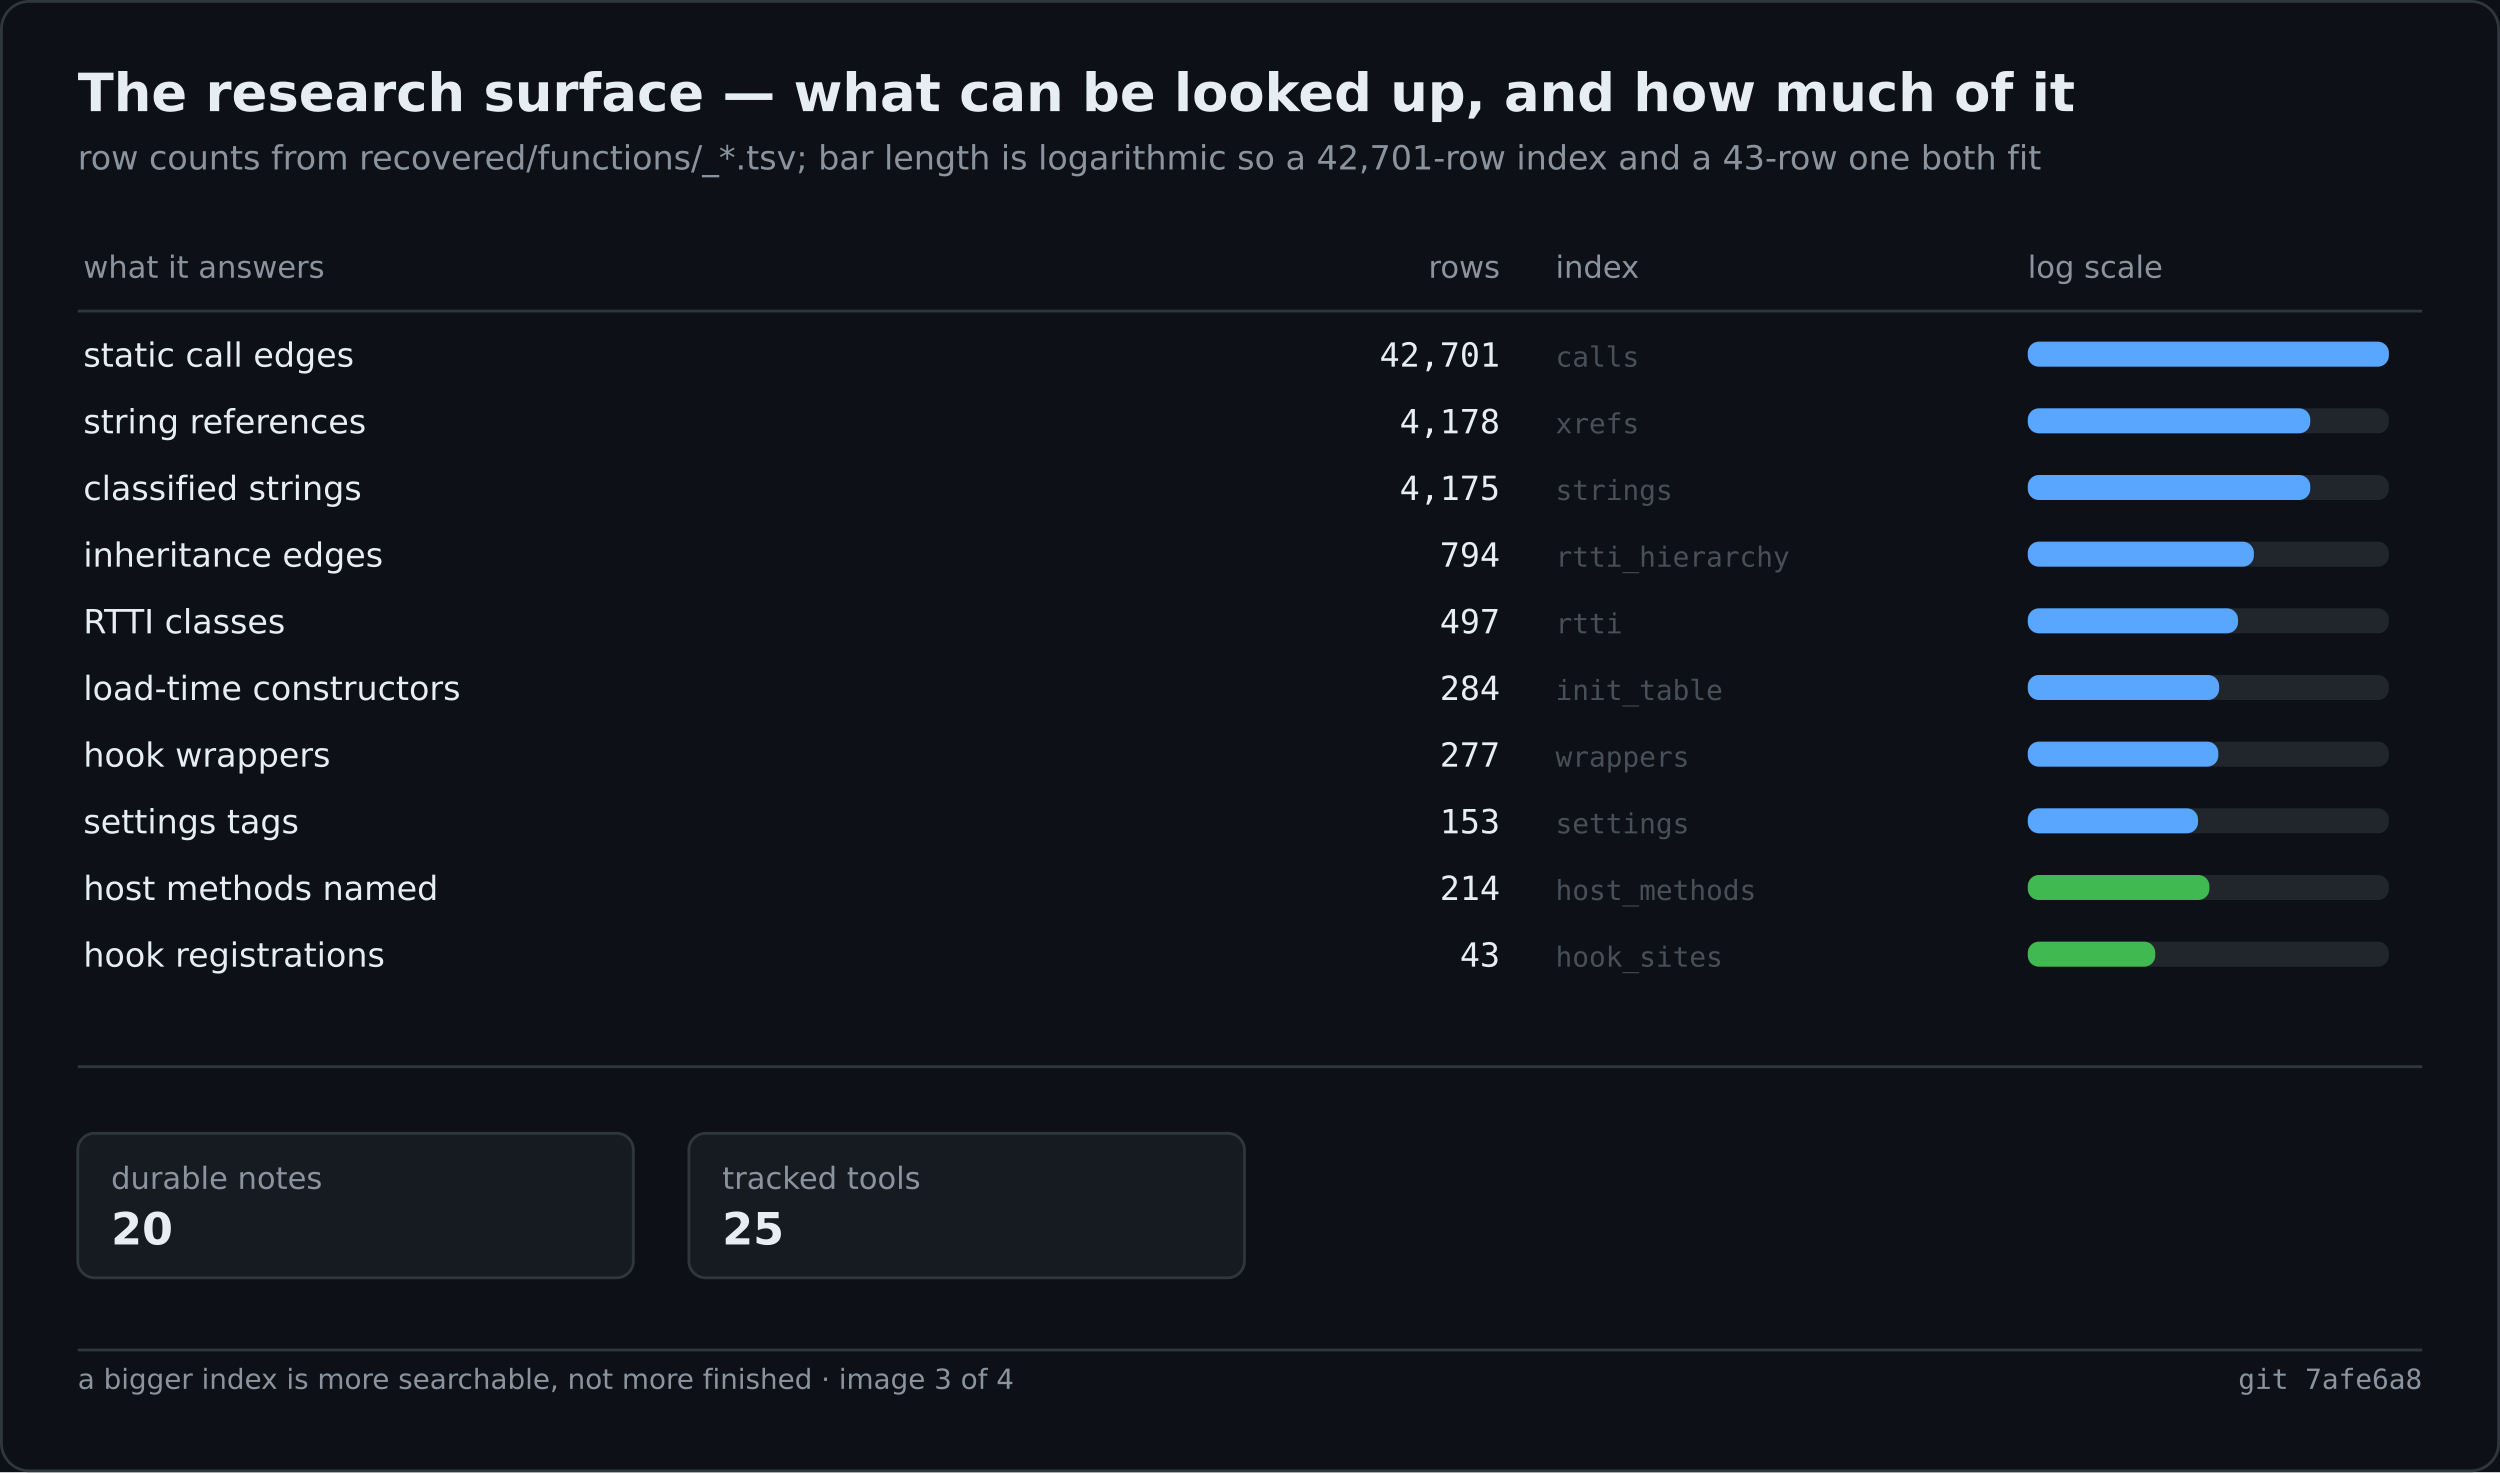
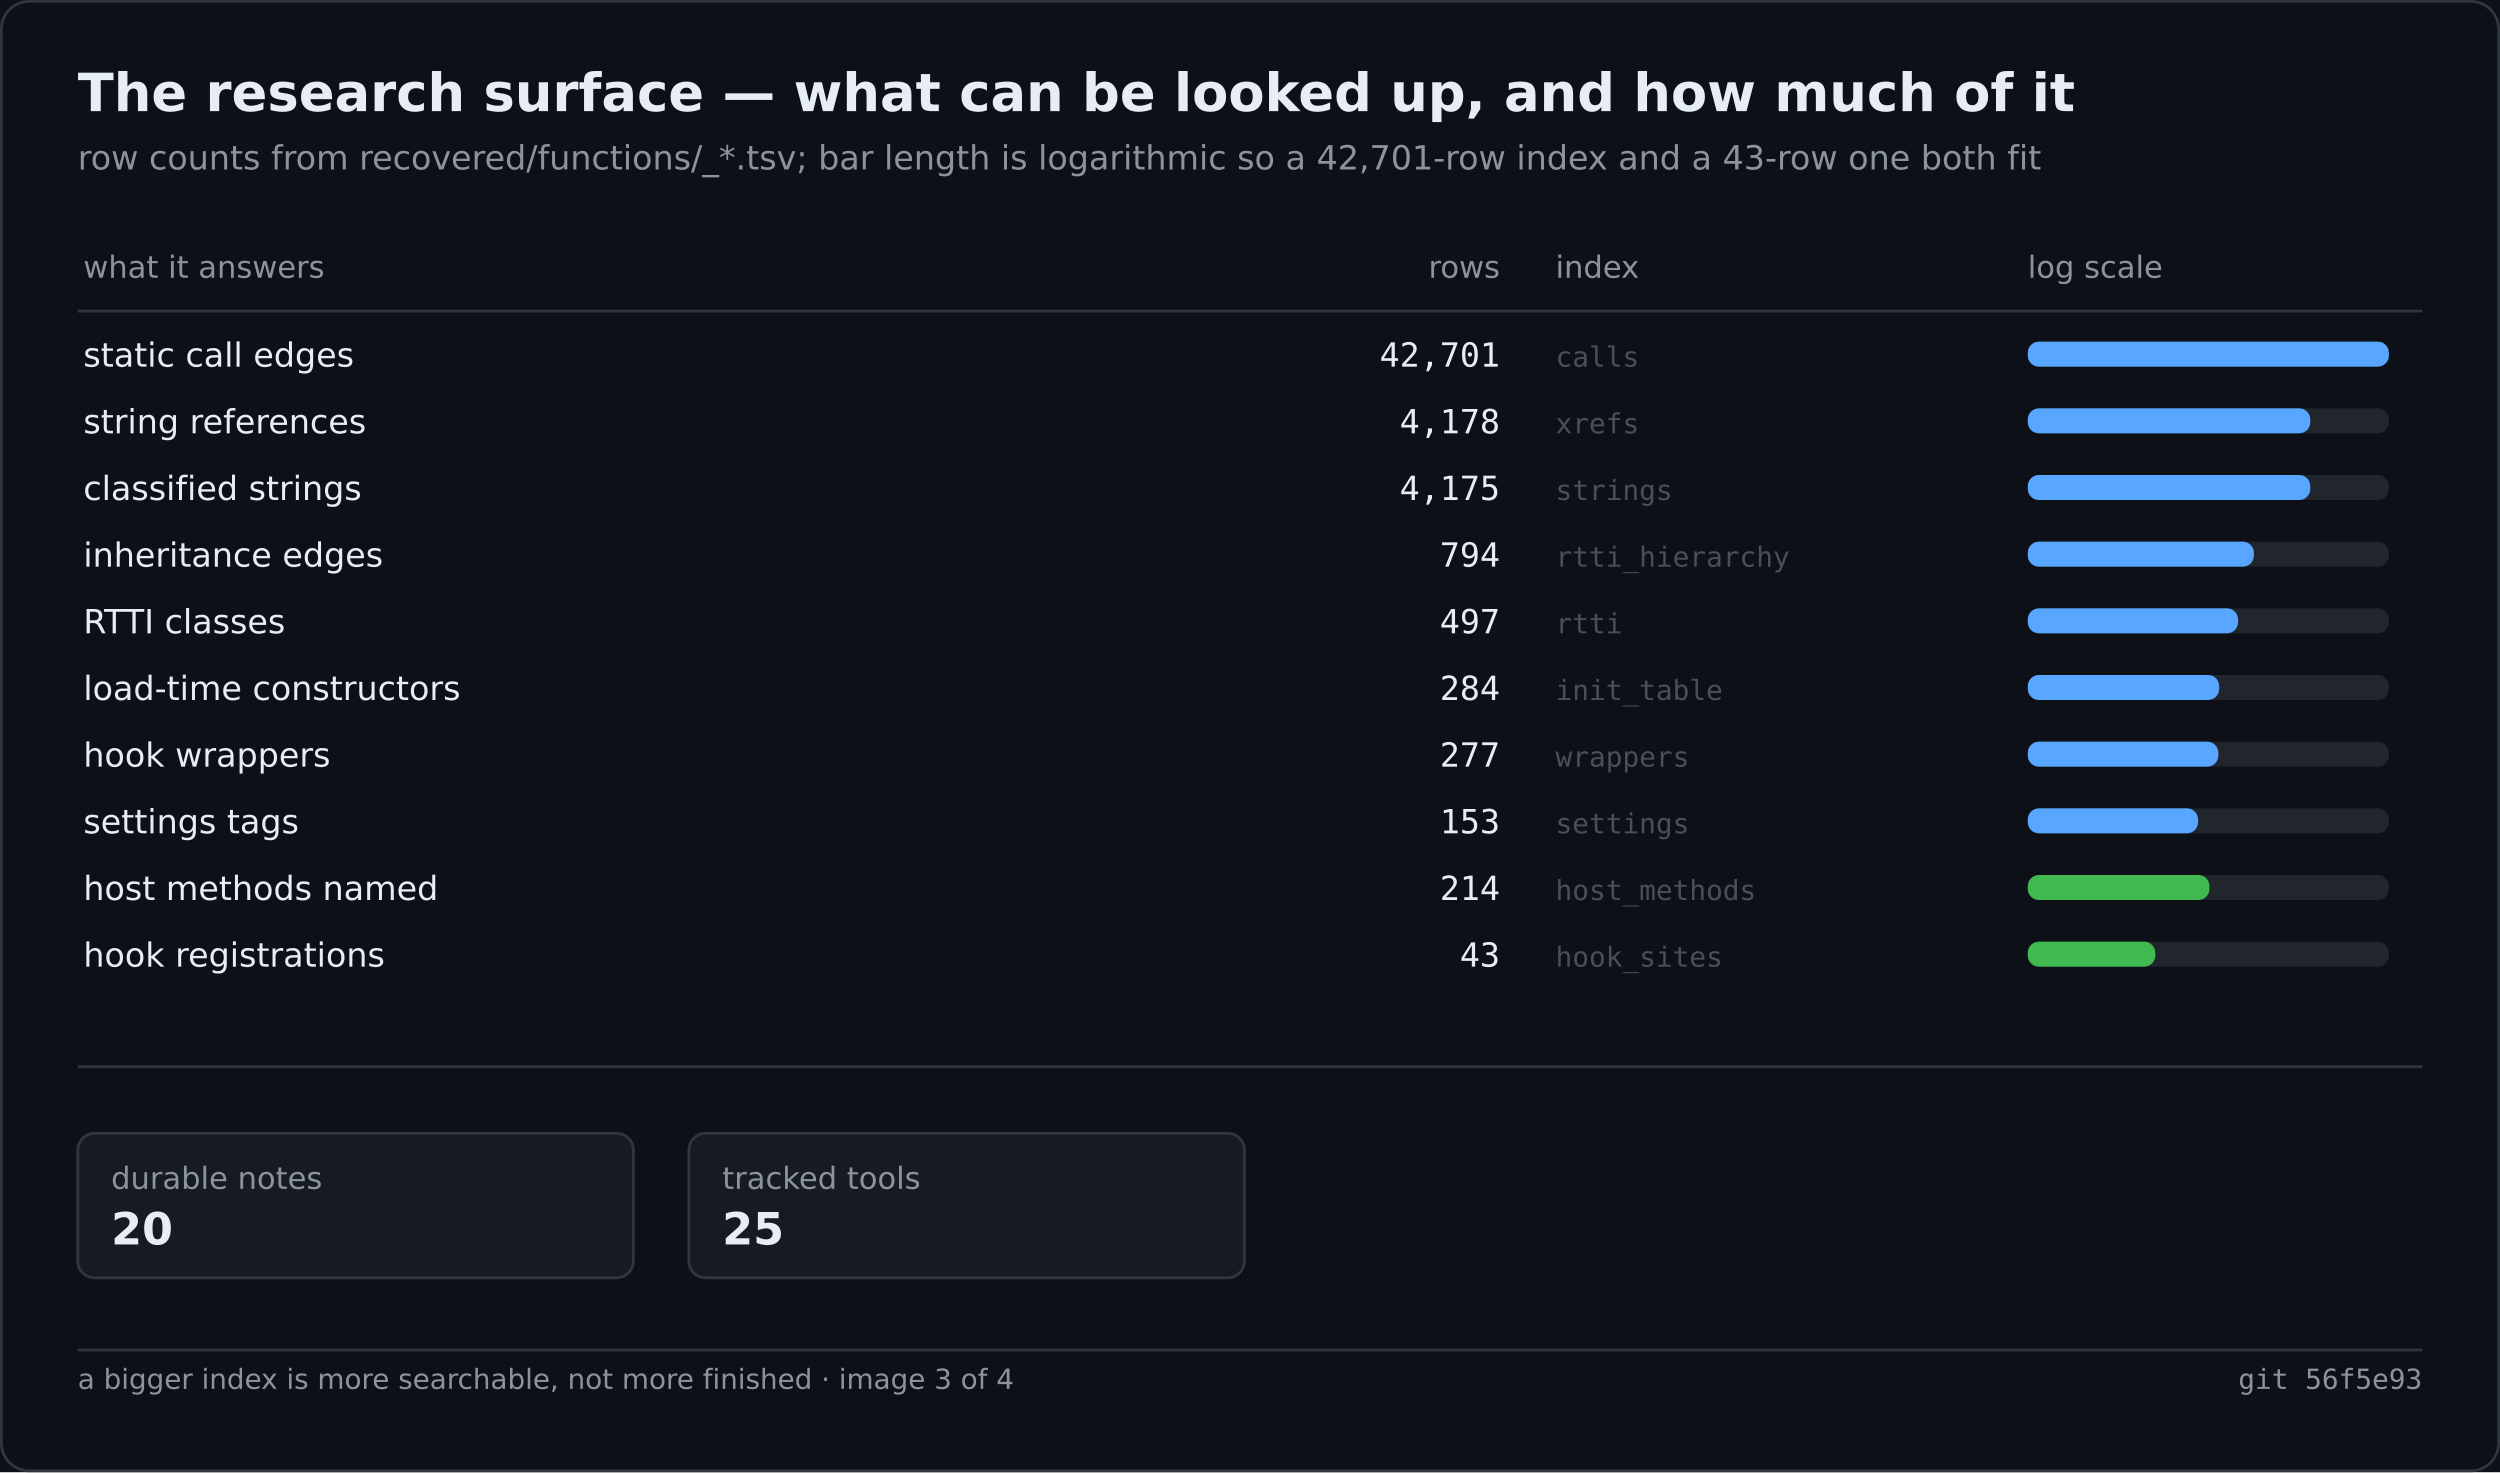
<svg xmlns="http://www.w3.org/2000/svg" width="900" height="530" viewBox="0 0 900 530" role="img" aria-label="The research surface — what can be looked up, and how much of it">
  <rect width="900" height="530" fill="#0d1117" />
  <rect x="0.5" y="0.5" width="899" height="529" fill="none" stroke="#30363d" rx="10" />
  <text x="28" y="40" font-family="Segoe UI,DejaVu Sans,Helvetica,sans-serif" font-size="19" font-weight="600" fill="#e6edf3">The research surface — what can be looked up, and how much of it</text>
  <text x="28" y="61" font-family="Segoe UI,DejaVu Sans,Helvetica,sans-serif" font-size="12" fill="#8b949e">row counts from recovered/functions/_*.tsv; bar length is logarithmic so a 42,701-row index and a 43-row one both fit</text>
  <text x="30.0" y="100.0" font-family="Segoe UI,DejaVu Sans,Helvetica,sans-serif" font-size="11" fill="#8b949e">what it answers</text>
  <text x="540.0" y="100.0" font-family="Segoe UI,DejaVu Sans,Helvetica,sans-serif" font-size="11" fill="#8b949e" text-anchor="end">rows</text>
  <text x="560.0" y="100.0" font-family="Segoe UI,DejaVu Sans,Helvetica,sans-serif" font-size="11" fill="#8b949e">index</text>
  <text x="730.0" y="100.0" font-family="Segoe UI,DejaVu Sans,Helvetica,sans-serif" font-size="11" fill="#8b949e">log scale</text>
  <line x1="28.0" y1="112.0" x2="872.0" y2="112.0" stroke="#30363d" stroke-width="1" />
  <text x="30.0" y="132.0" font-family="Segoe UI,DejaVu Sans,Helvetica,sans-serif" font-size="12" fill="#e6edf3">static call edges</text>
  <text x="540.0" y="132.0" font-family="Cascadia Mono,Consolas,DejaVu Sans Mono,monospace" font-size="12" fill="#e6edf3" text-anchor="end">42,701</text>
  <text x="560.0" y="132.0" font-family="Cascadia Mono,Consolas,DejaVu Sans Mono,monospace" font-size="10" fill="#484f58">calls</text>
  <rect x="730.0" y="123.0" width="130.0" height="9.0" fill="#21262d" rx="4" />
  <rect x="730.0" y="123.0" width="130.0" height="9.0" fill="#58a6ff" rx="4" />
  <text x="30.0" y="156.0" font-family="Segoe UI,DejaVu Sans,Helvetica,sans-serif" font-size="12" fill="#e6edf3">string references</text>
  <text x="540.0" y="156.0" font-family="Cascadia Mono,Consolas,DejaVu Sans Mono,monospace" font-size="12" fill="#e6edf3" text-anchor="end">4,178</text>
  <text x="560.0" y="156.0" font-family="Cascadia Mono,Consolas,DejaVu Sans Mono,monospace" font-size="10" fill="#484f58">xrefs</text>
  <rect x="730.0" y="147.0" width="130.0" height="9.0" fill="#21262d" rx="4" />
  <rect x="730.0" y="147.0" width="101.7" height="9.0" fill="#58a6ff" rx="4" />
  <text x="30.0" y="180.0" font-family="Segoe UI,DejaVu Sans,Helvetica,sans-serif" font-size="12" fill="#e6edf3">classified strings</text>
  <text x="540.0" y="180.0" font-family="Cascadia Mono,Consolas,DejaVu Sans Mono,monospace" font-size="12" fill="#e6edf3" text-anchor="end">4,175</text>
  <text x="560.0" y="180.0" font-family="Cascadia Mono,Consolas,DejaVu Sans Mono,monospace" font-size="10" fill="#484f58">strings</text>
  <rect x="730.0" y="171.0" width="130.0" height="9.0" fill="#21262d" rx="4" />
  <rect x="730.0" y="171.0" width="101.7" height="9.0" fill="#58a6ff" rx="4" />
  <text x="30.0" y="204.0" font-family="Segoe UI,DejaVu Sans,Helvetica,sans-serif" font-size="12" fill="#e6edf3">inheritance edges</text>
  <text x="540.0" y="204.0" font-family="Cascadia Mono,Consolas,DejaVu Sans Mono,monospace" font-size="12" fill="#e6edf3" text-anchor="end">794</text>
  <text x="560.0" y="204.0" font-family="Cascadia Mono,Consolas,DejaVu Sans Mono,monospace" font-size="10" fill="#484f58">rtti_hierarchy</text>
  <rect x="730.0" y="195.0" width="130.0" height="9.0" fill="#21262d" rx="4" />
  <rect x="730.0" y="195.0" width="81.4" height="9.0" fill="#58a6ff" rx="4" />
  <text x="30.0" y="228.0" font-family="Segoe UI,DejaVu Sans,Helvetica,sans-serif" font-size="12" fill="#e6edf3">RTTI classes</text>
  <text x="540.0" y="228.0" font-family="Cascadia Mono,Consolas,DejaVu Sans Mono,monospace" font-size="12" fill="#e6edf3" text-anchor="end">497</text>
  <text x="560.0" y="228.0" font-family="Cascadia Mono,Consolas,DejaVu Sans Mono,monospace" font-size="10" fill="#484f58">rtti</text>
  <rect x="730.0" y="219.0" width="130.0" height="9.0" fill="#21262d" rx="4" />
  <rect x="730.0" y="219.0" width="75.7" height="9.0" fill="#58a6ff" rx="4" />
  <text x="30.0" y="252.0" font-family="Segoe UI,DejaVu Sans,Helvetica,sans-serif" font-size="12" fill="#e6edf3">load-time constructors</text>
  <text x="540.0" y="252.0" font-family="Cascadia Mono,Consolas,DejaVu Sans Mono,monospace" font-size="12" fill="#e6edf3" text-anchor="end">284</text>
  <text x="560.0" y="252.0" font-family="Cascadia Mono,Consolas,DejaVu Sans Mono,monospace" font-size="10" fill="#484f58">init_table</text>
  <rect x="730.0" y="243.0" width="130.0" height="9.0" fill="#21262d" rx="4" />
  <rect x="730.0" y="243.0" width="68.9" height="9.0" fill="#58a6ff" rx="4" />
  <text x="30.0" y="276.0" font-family="Segoe UI,DejaVu Sans,Helvetica,sans-serif" font-size="12" fill="#e6edf3">hook wrappers</text>
  <text x="540.0" y="276.0" font-family="Cascadia Mono,Consolas,DejaVu Sans Mono,monospace" font-size="12" fill="#e6edf3" text-anchor="end">277</text>
  <text x="560.0" y="276.0" font-family="Cascadia Mono,Consolas,DejaVu Sans Mono,monospace" font-size="10" fill="#484f58">wrappers</text>
  <rect x="730.0" y="267.0" width="130.0" height="9.0" fill="#21262d" rx="4" />
  <rect x="730.0" y="267.0" width="68.6" height="9.0" fill="#58a6ff" rx="4" />
  <text x="30.0" y="300.0" font-family="Segoe UI,DejaVu Sans,Helvetica,sans-serif" font-size="12" fill="#e6edf3">settings tags</text>
  <text x="540.0" y="300.0" font-family="Cascadia Mono,Consolas,DejaVu Sans Mono,monospace" font-size="12" fill="#e6edf3" text-anchor="end">153</text>
  <text x="560.0" y="300.0" font-family="Cascadia Mono,Consolas,DejaVu Sans Mono,monospace" font-size="10" fill="#484f58">settings</text>
  <rect x="730.0" y="291.0" width="130.0" height="9.0" fill="#21262d" rx="4" />
  <rect x="730.0" y="291.0" width="61.3" height="9.0" fill="#58a6ff" rx="4" />
  <text x="30.0" y="324.0" font-family="Segoe UI,DejaVu Sans,Helvetica,sans-serif" font-size="12" fill="#e6edf3">host methods named</text>
  <text x="540.0" y="324.0" font-family="Cascadia Mono,Consolas,DejaVu Sans Mono,monospace" font-size="12" fill="#e6edf3" text-anchor="end">214</text>
  <text x="560.0" y="324.0" font-family="Cascadia Mono,Consolas,DejaVu Sans Mono,monospace" font-size="10" fill="#484f58">host_methods</text>
  <rect x="730.0" y="315.0" width="130.0" height="9.0" fill="#21262d" rx="4" />
  <rect x="730.0" y="315.0" width="65.4" height="9.0" fill="#3fb950" rx="4" />
  <text x="30.0" y="348.0" font-family="Segoe UI,DejaVu Sans,Helvetica,sans-serif" font-size="12" fill="#e6edf3">hook registrations</text>
  <text x="540.0" y="348.0" font-family="Cascadia Mono,Consolas,DejaVu Sans Mono,monospace" font-size="12" fill="#e6edf3" text-anchor="end">43</text>
  <text x="560.0" y="348.0" font-family="Cascadia Mono,Consolas,DejaVu Sans Mono,monospace" font-size="10" fill="#484f58">hook_sites</text>
  <rect x="730.0" y="339.0" width="130.0" height="9.0" fill="#21262d" rx="4" />
  <rect x="730.0" y="339.0" width="45.9" height="9.0" fill="#3fb950" rx="4" />
  <line x1="28.0" y1="384.0" x2="872.0" y2="384.0" stroke="#30363d" stroke-width="1" />
  <rect x="28.0" y="408.0" width="200.0" height="52.0" fill="#161b22" rx="6" stroke="#30363d" stroke-width="1" />
  <text x="40.0" y="428.0" font-family="Segoe UI,DejaVu Sans,Helvetica,sans-serif" font-size="11" fill="#8b949e">durable notes</text>
  <text x="40.0" y="448.0" font-family="Segoe UI,DejaVu Sans,Helvetica,sans-serif" font-size="16" fill="#e6edf3" font-weight="600">20</text>
  <rect x="248.0" y="408.0" width="200.0" height="52.0" fill="#161b22" rx="6" stroke="#30363d" stroke-width="1" />
  <text x="260.0" y="428.0" font-family="Segoe UI,DejaVu Sans,Helvetica,sans-serif" font-size="11" fill="#8b949e">tracked tools</text>
  <text x="260.0" y="448.0" font-family="Segoe UI,DejaVu Sans,Helvetica,sans-serif" font-size="16" fill="#e6edf3" font-weight="600">25</text>
  <line x1="28.0" y1="486.0" x2="872.0" y2="486.0" stroke="#30363d" stroke-width="1" />
  <text x="28.0" y="500.0" font-family="Segoe UI,DejaVu Sans,Helvetica,sans-serif" font-size="10" fill="#8b949e">a bigger index is more searchable, not more finished · image 3 of 4</text>
-   <text x="872.0" y="500.0" font-family="Cascadia Mono,Consolas,DejaVu Sans Mono,monospace" font-size="10" fill="#8b949e" text-anchor="end">git 7afe6a8</text>
+   <text x="872.0" y="500.0" font-family="Cascadia Mono,Consolas,DejaVu Sans Mono,monospace" font-size="10" fill="#8b949e" text-anchor="end">git 56f5e93</text>
</svg>
